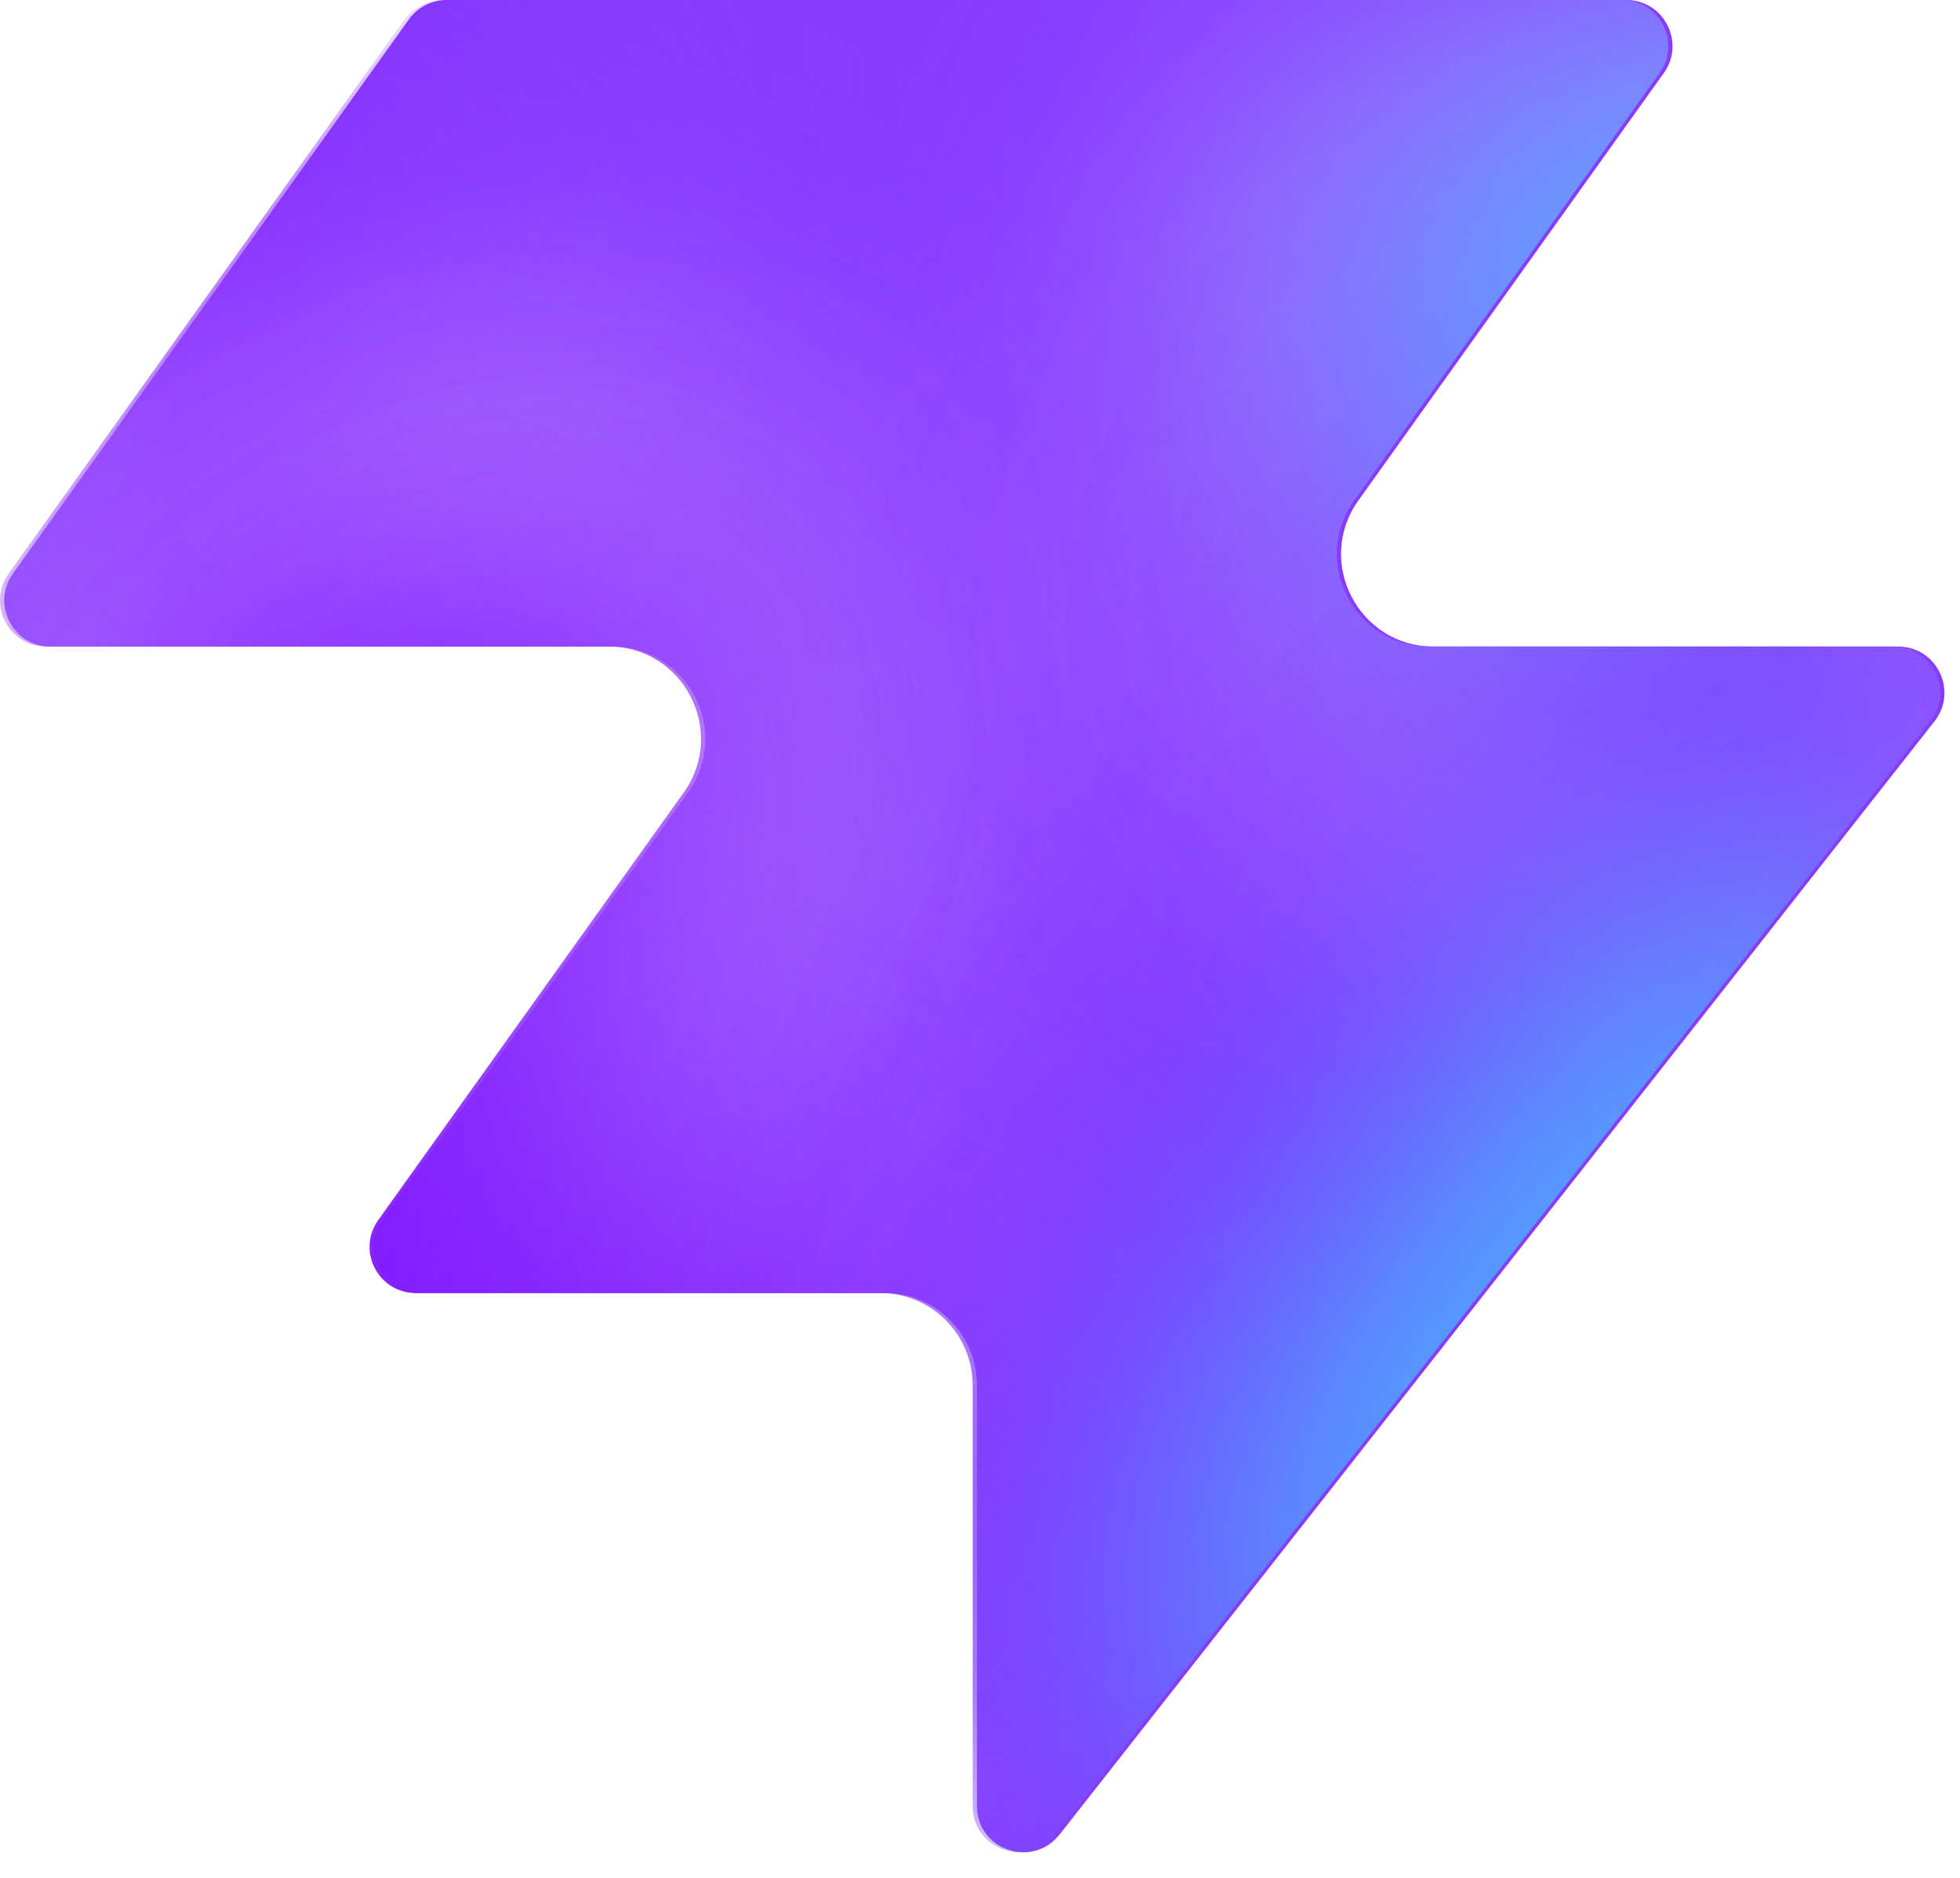
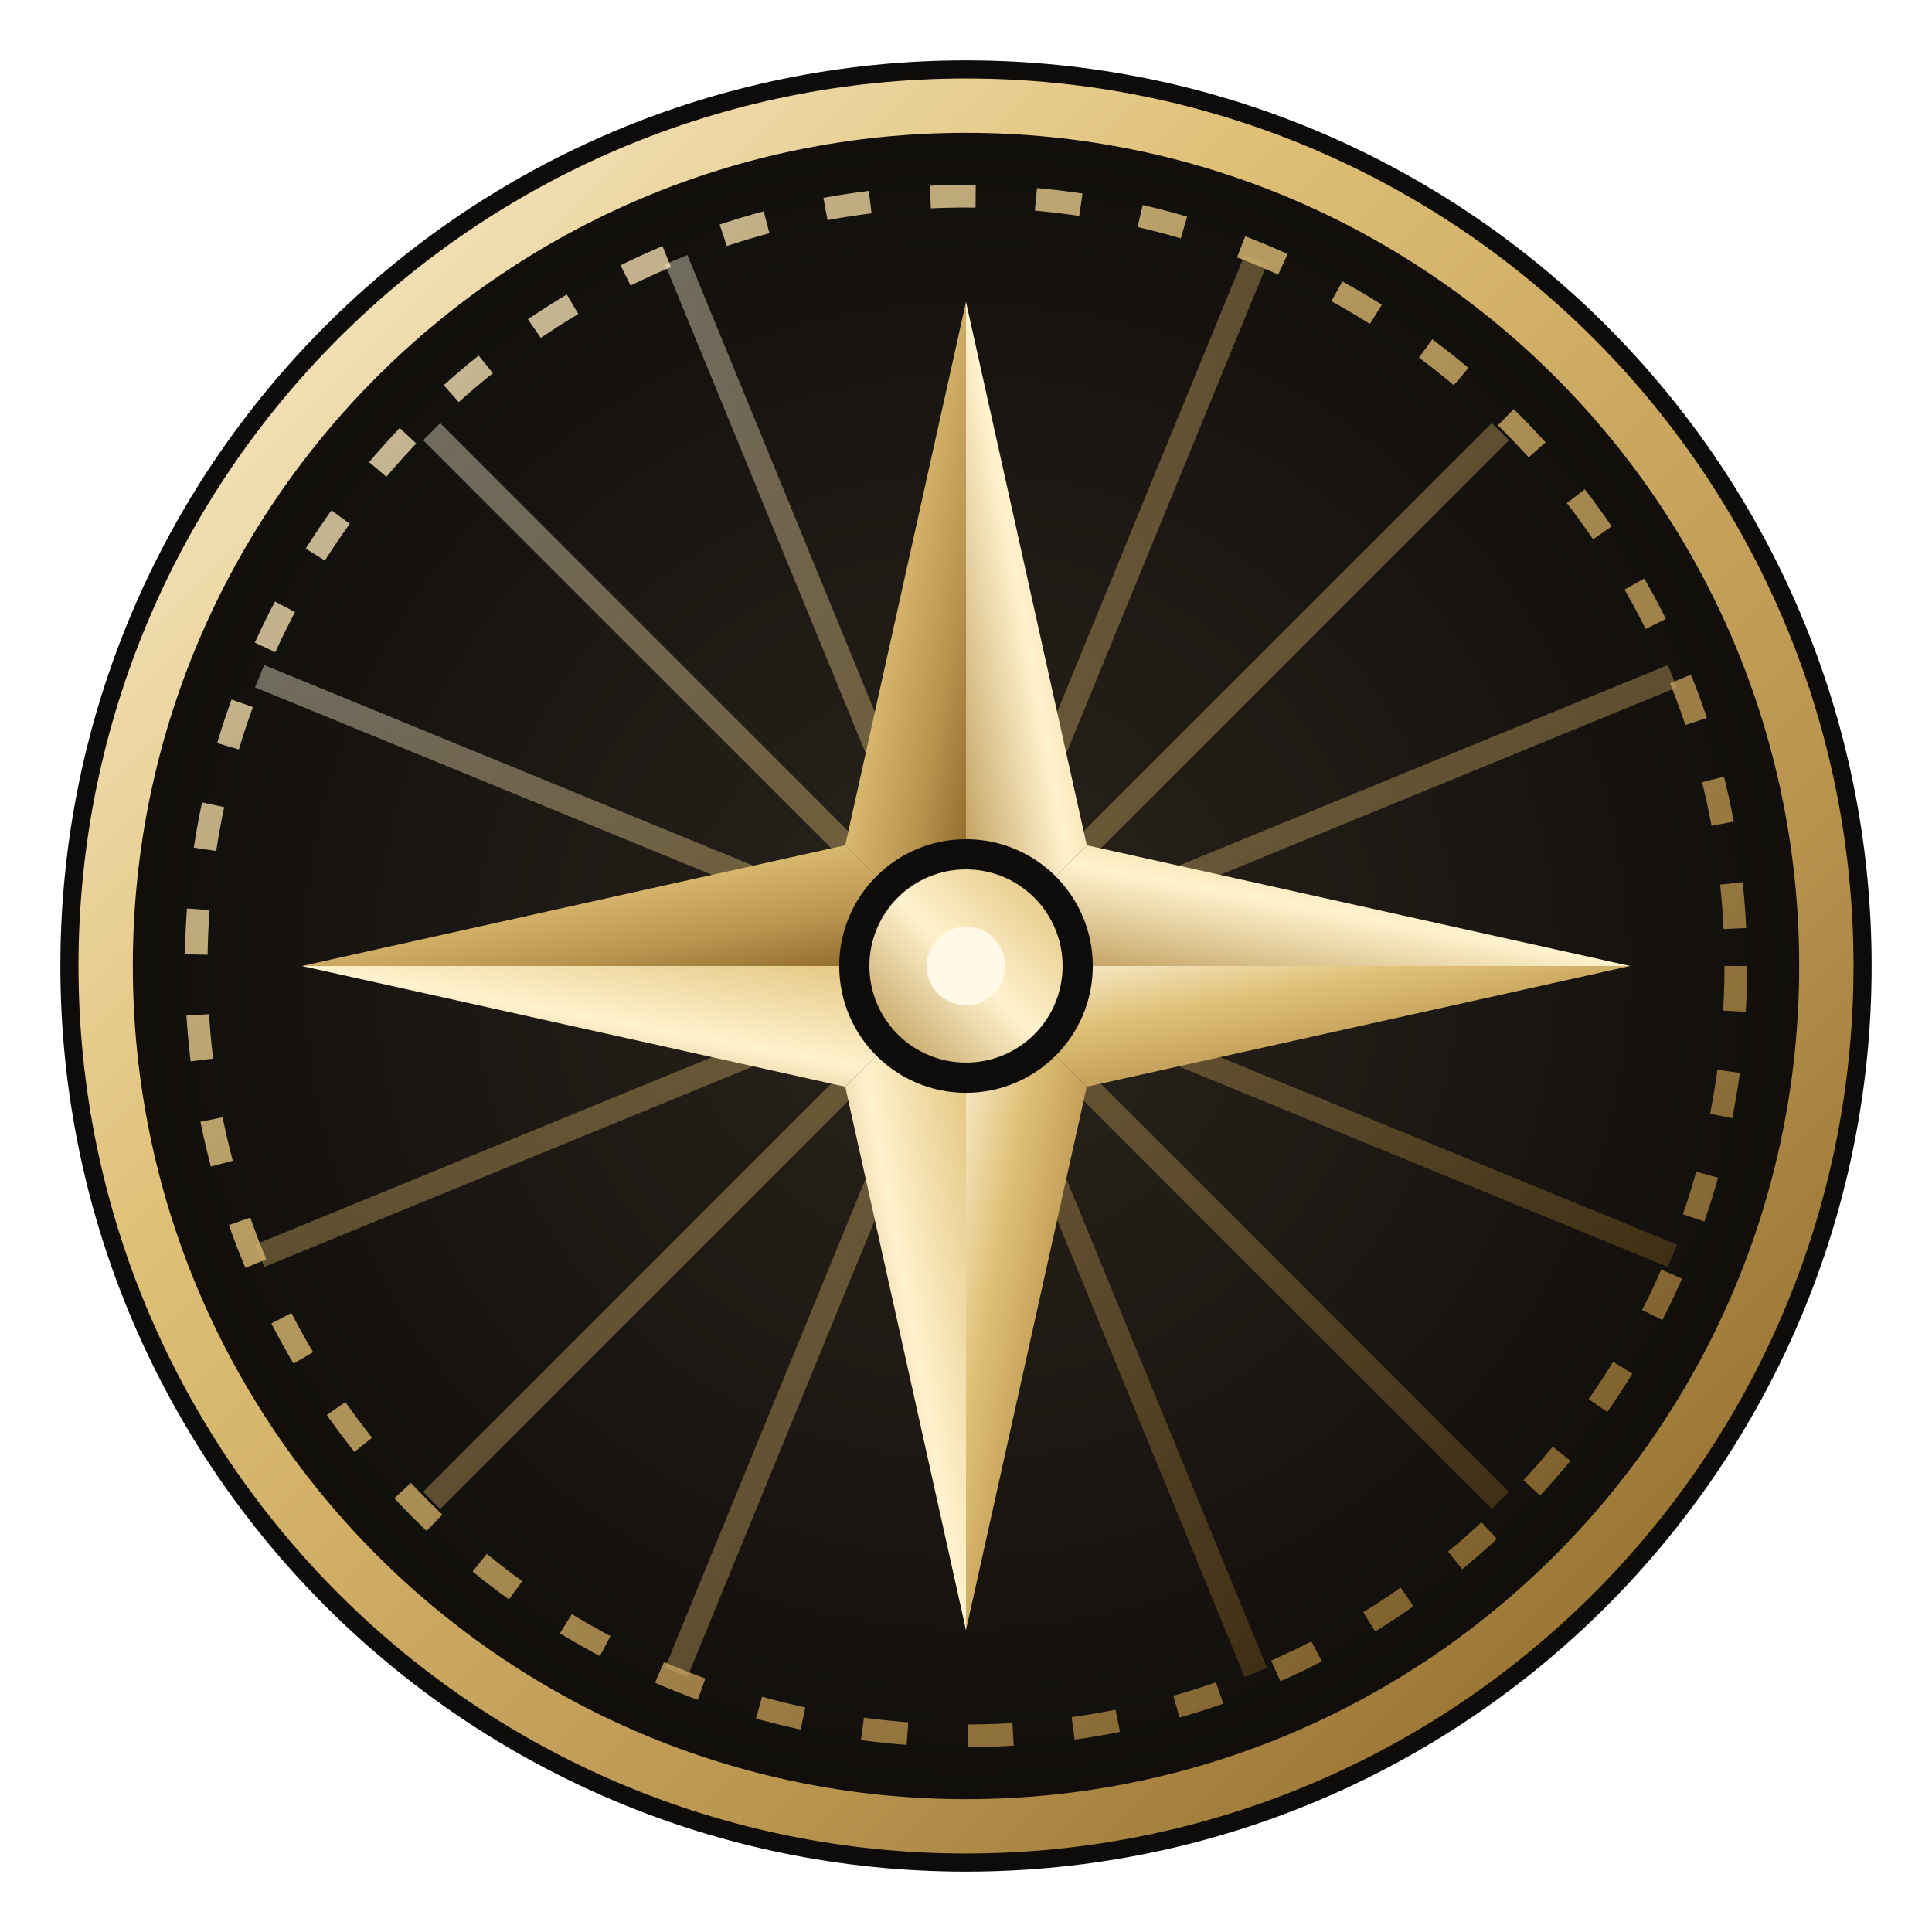
- <svg xmlns="http://www.w3.org/2000/svg" width="48" height="46" fill="none" viewBox="0 0 48 46">
-   <path fill="#863bff" d="M25.946 44.938c-.664.845-2.021.375-2.021-.698V33.937a2.26 2.26 0 0 0-2.262-2.262H10.287c-.92 0-1.456-1.04-.92-1.788l7.48-10.471c1.07-1.497 0-3.578-1.842-3.578H1.237c-.92 0-1.456-1.04-.92-1.788L10.013.474c.214-.297.556-.474.92-.474h28.894c.92 0 1.456 1.04.92 1.788l-7.48 10.471c-1.07 1.498 0 3.579 1.842 3.579h11.377c.943 0 1.473 1.088.89 1.83L25.947 44.94z" style="fill:#863bff;fill:color(display-p3 .525 .23 1);fill-opacity:1" />
-   <mask id="a" width="48" height="46" x="0" y="0" maskUnits="userSpaceOnUse" style="mask-type:alpha">
-     <path fill="#000" d="M25.842 44.938c-.664.844-2.021.375-2.021-.698V33.937a2.26 2.26 0 0 0-2.262-2.262H10.183c-.92 0-1.456-1.04-.92-1.788l7.48-10.471c1.07-1.498 0-3.579-1.842-3.579H1.133c-.92 0-1.456-1.04-.92-1.787L9.91.473c.214-.297.556-.474.92-.474h28.894c.92 0 1.456 1.04.92 1.788l-7.48 10.471c-1.07 1.498 0 3.578 1.842 3.578h11.377c.943 0 1.473 1.088.89 1.832L25.843 44.94z" style="fill:#000;fill-opacity:1" />
-   </mask>
-   <g mask="url(#a)">
-     <g filter="url(#b)">
-       <ellipse cx="5.508" cy="14.704" fill="#ede6ff" rx="5.508" ry="14.704" style="fill:#ede6ff;fill:color(display-p3 .927 .903 1);fill-opacity:1" transform="matrix(.00324 1 1 -.00324 -4.47 31.516)" />
-     </g>
-     <g filter="url(#c)">
-       <ellipse cx="10.399" cy="29.851" fill="#ede6ff" rx="10.399" ry="29.851" style="fill:#ede6ff;fill:color(display-p3 .927 .903 1);fill-opacity:1" transform="matrix(.00324 1 1 -.00324 -39.328 7.883)" />
-     </g>
-     <g filter="url(#d)">
-       <ellipse cx="5.508" cy="30.487" fill="#7e14ff" rx="5.508" ry="30.487" style="fill:#7e14ff;fill:color(display-p3 .492 .077 1);fill-opacity:1" transform="rotate(89.814 -25.913 -14.639)scale(1 -1)" />
-     </g>
-     <g filter="url(#e)">
-       <ellipse cx="5.508" cy="30.599" fill="#7e14ff" rx="5.508" ry="30.599" style="fill:#7e14ff;fill:color(display-p3 .492 .077 1);fill-opacity:1" transform="rotate(89.814 -32.644 -3.334)scale(1 -1)" />
-     </g>
-     <g filter="url(#f)">
-       <ellipse cx="5.508" cy="30.599" fill="#7e14ff" rx="5.508" ry="30.599" style="fill:#7e14ff;fill:color(display-p3 .492 .077 1);fill-opacity:1" transform="matrix(.00324 1 1 -.00324 -34.34 30.47)" />
-     </g>
-     <g filter="url(#g)">
-       <ellipse cx="14.072" cy="22.078" fill="#ede6ff" rx="14.072" ry="22.078" style="fill:#ede6ff;fill:color(display-p3 .927 .903 1);fill-opacity:1" transform="rotate(93.35 24.506 48.493)scale(-1 1)" />
-     </g>
-     <g filter="url(#h)">
-       <ellipse cx="3.47" cy="21.501" fill="#7e14ff" rx="3.47" ry="21.501" style="fill:#7e14ff;fill:color(display-p3 .492 .077 1);fill-opacity:1" transform="rotate(89.009 28.708 47.59)scale(-1 1)" />
-     </g>
-     <g filter="url(#i)">
-       <ellipse cx="3.47" cy="21.501" fill="#7e14ff" rx="3.47" ry="21.501" style="fill:#7e14ff;fill:color(display-p3 .492 .077 1);fill-opacity:1" transform="rotate(89.009 28.708 47.59)scale(-1 1)" />
-     </g>
-     <g filter="url(#j)">
-       <ellipse cx=".387" cy="8.972" fill="#7e14ff" rx="4.407" ry="29.108" style="fill:#7e14ff;fill:color(display-p3 .492 .077 1);fill-opacity:1" transform="rotate(39.51 .387 8.972)" />
-     </g>
-     <g filter="url(#k)">
-       <ellipse cx="47.523" cy="-6.092" fill="#7e14ff" rx="4.407" ry="29.108" style="fill:#7e14ff;fill:color(display-p3 .492 .077 1);fill-opacity:1" transform="rotate(37.892 47.523 -6.092)" />
-     </g>
-     <g filter="url(#l)">
-       <ellipse cx="41.412" cy="6.333" fill="#47bfff" rx="5.971" ry="9.665" style="fill:#47bfff;fill:color(display-p3 .28 .748 1);fill-opacity:1" transform="rotate(37.892 41.412 6.333)" />
-     </g>
-     <g filter="url(#m)">
-       <ellipse cx="-1.879" cy="38.332" fill="#7e14ff" rx="4.407" ry="29.108" style="fill:#7e14ff;fill:color(display-p3 .492 .077 1);fill-opacity:1" transform="rotate(37.892 -1.88 38.332)" />
-     </g>
-     <g filter="url(#n)">
-       <ellipse cx="-1.879" cy="38.332" fill="#7e14ff" rx="4.407" ry="29.108" style="fill:#7e14ff;fill:color(display-p3 .492 .077 1);fill-opacity:1" transform="rotate(37.892 -1.88 38.332)" />
-     </g>
-     <g filter="url(#o)">
-       <ellipse cx="35.651" cy="29.907" fill="#7e14ff" rx="4.407" ry="29.108" style="fill:#7e14ff;fill:color(display-p3 .492 .077 1);fill-opacity:1" transform="rotate(37.892 35.651 29.907)" />
-     </g>
-     <g filter="url(#p)">
-       <ellipse cx="38.418" cy="32.4" fill="#47bfff" rx="5.971" ry="15.297" style="fill:#47bfff;fill:color(display-p3 .28 .748 1);fill-opacity:1" transform="rotate(37.892 38.418 32.4)" />
-     </g>
+ <svg xmlns="http://www.w3.org/2000/svg" viewBox="0 0 64 64" width="64" height="64">
+   <defs>
+     <linearGradient id="goldGrad" x1="0%" y1="0%" x2="100%" y2="100%">
+       <stop offset="0%" stop-color="#FDF4DC" />
+       <stop offset="35%" stop-color="#DFBF75" />
+       <stop offset="70%" stop-color="#B8934E" />
+       <stop offset="100%" stop-color="#825E20" />
+     </linearGradient>
+     <linearGradient id="goldLight" x1="0%" y1="100%" x2="100%" y2="0%">
+       <stop offset="0%" stop-color="#B8934E" />
+       <stop offset="50%" stop-color="#FFF2CE" />
+       <stop offset="100%" stop-color="#DFBF75" />
+     </linearGradient>
+     <radialGradient id="bgGrad" cx="50%" cy="50%" r="50%">
+       <stop offset="0%" stop-color="#2A241C" />
+       <stop offset="75%" stop-color="#16130F" />
+       <stop offset="100%" stop-color="#0E0C0A" />
+     </radialGradient>
+   </defs>
+   <circle cx="32" cy="32" r="30" fill="url(#bgGrad)" />
+   <circle cx="32" cy="32" r="28.5" fill="none" stroke="url(#goldGrad)" stroke-width="1.8" />
+   <circle cx="32" cy="32" r="25.5" fill="none" stroke="url(#goldGrad)" stroke-width="0.75" stroke-dasharray="1.5 2" opacity="0.8" />
+   <g stroke="url(#goldGrad)" stroke-width="0.8" opacity="0.4">
+     <line x1="32" y1="7" x2="32" y2="57" />
+     <line x1="7" y1="32" x2="57" y2="32" />
+     <line x1="14.3" y1="14.3" x2="49.7" y2="49.7" />
+     <line x1="14.3" y1="49.7" x2="49.7" y2="14.3" />
+     <line x1="22.4" y1="8.6" x2="41.6" y2="55.4" />
+     <line x1="8.6" y1="22.4" x2="55.4" y2="41.6" />
+     <line x1="41.6" y1="8.6" x2="22.4" y2="55.4" />
+     <line x1="8.6" y1="41.6" x2="55.4" y2="22.4" />
  </g>
-   <defs>
-     <filter id="b" width="60.045" height="41.654" x="-19.77" y="16.149" color-interpolation-filters="sRGB" filterUnits="userSpaceOnUse">
-       <feFlood flood-opacity="0" result="BackgroundImageFix" />
-       <feBlend in="SourceGraphic" in2="BackgroundImageFix" result="shape" />
-       <feGaussianBlur result="effect1_foregroundBlur_2002_17158" stdDeviation="7.659" />
-     </filter>
-     <filter id="c" width="90.34" height="51.437" x="-54.613" y="-7.533" color-interpolation-filters="sRGB" filterUnits="userSpaceOnUse">
-       <feFlood flood-opacity="0" result="BackgroundImageFix" />
-       <feBlend in="SourceGraphic" in2="BackgroundImageFix" result="shape" />
-       <feGaussianBlur result="effect1_foregroundBlur_2002_17158" stdDeviation="7.659" />
-     </filter>
-     <filter id="d" width="79.355" height="29.4" x="-49.64" y="2.03" color-interpolation-filters="sRGB" filterUnits="userSpaceOnUse">
-       <feFlood flood-opacity="0" result="BackgroundImageFix" />
-       <feBlend in="SourceGraphic" in2="BackgroundImageFix" result="shape" />
-       <feGaussianBlur result="effect1_foregroundBlur_2002_17158" stdDeviation="4.596" />
-     </filter>
-     <filter id="e" width="79.579" height="29.4" x="-45.045" y="20.029" color-interpolation-filters="sRGB" filterUnits="userSpaceOnUse">
-       <feFlood flood-opacity="0" result="BackgroundImageFix" />
-       <feBlend in="SourceGraphic" in2="BackgroundImageFix" result="shape" />
-       <feGaussianBlur result="effect1_foregroundBlur_2002_17158" stdDeviation="4.596" />
-     </filter>
-     <filter id="f" width="79.579" height="29.4" x="-43.513" y="21.178" color-interpolation-filters="sRGB" filterUnits="userSpaceOnUse">
-       <feFlood flood-opacity="0" result="BackgroundImageFix" />
-       <feBlend in="SourceGraphic" in2="BackgroundImageFix" result="shape" />
-       <feGaussianBlur result="effect1_foregroundBlur_2002_17158" stdDeviation="4.596" />
-     </filter>
-     <filter id="g" width="74.749" height="58.852" x="15.756" y="-17.901" color-interpolation-filters="sRGB" filterUnits="userSpaceOnUse">
-       <feFlood flood-opacity="0" result="BackgroundImageFix" />
-       <feBlend in="SourceGraphic" in2="BackgroundImageFix" result="shape" />
-       <feGaussianBlur result="effect1_foregroundBlur_2002_17158" stdDeviation="7.659" />
-     </filter>
-     <filter id="h" width="61.377" height="25.362" x="23.548" y="2.284" color-interpolation-filters="sRGB" filterUnits="userSpaceOnUse">
-       <feFlood flood-opacity="0" result="BackgroundImageFix" />
-       <feBlend in="SourceGraphic" in2="BackgroundImageFix" result="shape" />
-       <feGaussianBlur result="effect1_foregroundBlur_2002_17158" stdDeviation="4.596" />
-     </filter>
-     <filter id="i" width="61.377" height="25.362" x="23.548" y="2.284" color-interpolation-filters="sRGB" filterUnits="userSpaceOnUse">
-       <feFlood flood-opacity="0" result="BackgroundImageFix" />
-       <feBlend in="SourceGraphic" in2="BackgroundImageFix" result="shape" />
-       <feGaussianBlur result="effect1_foregroundBlur_2002_17158" stdDeviation="4.596" />
-     </filter>
-     <filter id="j" width="56.045" height="63.649" x="-27.636" y="-22.853" color-interpolation-filters="sRGB" filterUnits="userSpaceOnUse">
-       <feFlood flood-opacity="0" result="BackgroundImageFix" />
-       <feBlend in="SourceGraphic" in2="BackgroundImageFix" result="shape" />
-       <feGaussianBlur result="effect1_foregroundBlur_2002_17158" stdDeviation="4.596" />
-     </filter>
-     <filter id="k" width="54.814" height="64.646" x="20.116" y="-38.415" color-interpolation-filters="sRGB" filterUnits="userSpaceOnUse">
-       <feFlood flood-opacity="0" result="BackgroundImageFix" />
-       <feBlend in="SourceGraphic" in2="BackgroundImageFix" result="shape" />
-       <feGaussianBlur result="effect1_foregroundBlur_2002_17158" stdDeviation="4.596" />
-     </filter>
-     <filter id="l" width="33.541" height="35.313" x="24.641" y="-11.323" color-interpolation-filters="sRGB" filterUnits="userSpaceOnUse">
-       <feFlood flood-opacity="0" result="BackgroundImageFix" />
-       <feBlend in="SourceGraphic" in2="BackgroundImageFix" result="shape" />
-       <feGaussianBlur result="effect1_foregroundBlur_2002_17158" stdDeviation="4.596" />
-     </filter>
-     <filter id="m" width="54.814" height="64.646" x="-29.286" y="6.009" color-interpolation-filters="sRGB" filterUnits="userSpaceOnUse">
-       <feFlood flood-opacity="0" result="BackgroundImageFix" />
-       <feBlend in="SourceGraphic" in2="BackgroundImageFix" result="shape" />
-       <feGaussianBlur result="effect1_foregroundBlur_2002_17158" stdDeviation="4.596" />
-     </filter>
-     <filter id="n" width="54.814" height="64.646" x="-29.286" y="6.009" color-interpolation-filters="sRGB" filterUnits="userSpaceOnUse">
-       <feFlood flood-opacity="0" result="BackgroundImageFix" />
-       <feBlend in="SourceGraphic" in2="BackgroundImageFix" result="shape" />
-       <feGaussianBlur result="effect1_foregroundBlur_2002_17158" stdDeviation="4.596" />
-     </filter>
-     <filter id="o" width="54.814" height="64.646" x="8.244" y="-2.416" color-interpolation-filters="sRGB" filterUnits="userSpaceOnUse">
-       <feFlood flood-opacity="0" result="BackgroundImageFix" />
-       <feBlend in="SourceGraphic" in2="BackgroundImageFix" result="shape" />
-       <feGaussianBlur result="effect1_foregroundBlur_2002_17158" stdDeviation="4.596" />
-     </filter>
-     <filter id="p" width="39.409" height="43.623" x="18.713" y="10.588" color-interpolation-filters="sRGB" filterUnits="userSpaceOnUse">
-       <feFlood flood-opacity="0" result="BackgroundImageFix" />
-       <feBlend in="SourceGraphic" in2="BackgroundImageFix" result="shape" />
-       <feGaussianBlur result="effect1_foregroundBlur_2002_17158" stdDeviation="4.596" />
-     </filter>
-   </defs>
+   <polygon points="32,18 35,29 46,32 35,35 32,46 29,35 18,32 29,29" fill="url(#goldGrad)" opacity="0.85" />
+   <polygon points="32,10 32,32 36,28" fill="url(#goldLight)" />
+   <polygon points="32,10 32,32 28,28" fill="url(#goldGrad)" />
+   <polygon points="32,54 32,32 28,36" fill="url(#goldLight)" />
+   <polygon points="32,54 32,32 36,36" fill="url(#goldGrad)" />
+   <polygon points="54,32 32,32 36,28" fill="url(#goldLight)" />
+   <polygon points="54,32 32,32 36,36" fill="url(#goldGrad)" />
+   <polygon points="10,32 32,32 28,36" fill="url(#goldLight)" />
+   <polygon points="10,32 32,32 28,28" fill="url(#goldGrad)" />
+   <circle cx="32" cy="32" r="4.2" fill="#0E0C0A" />
+   <circle cx="32" cy="32" r="3.2" fill="url(#goldLight)" />
+   <circle cx="32" cy="32" r="1.3" fill="#FFF9E6" />
</svg>
